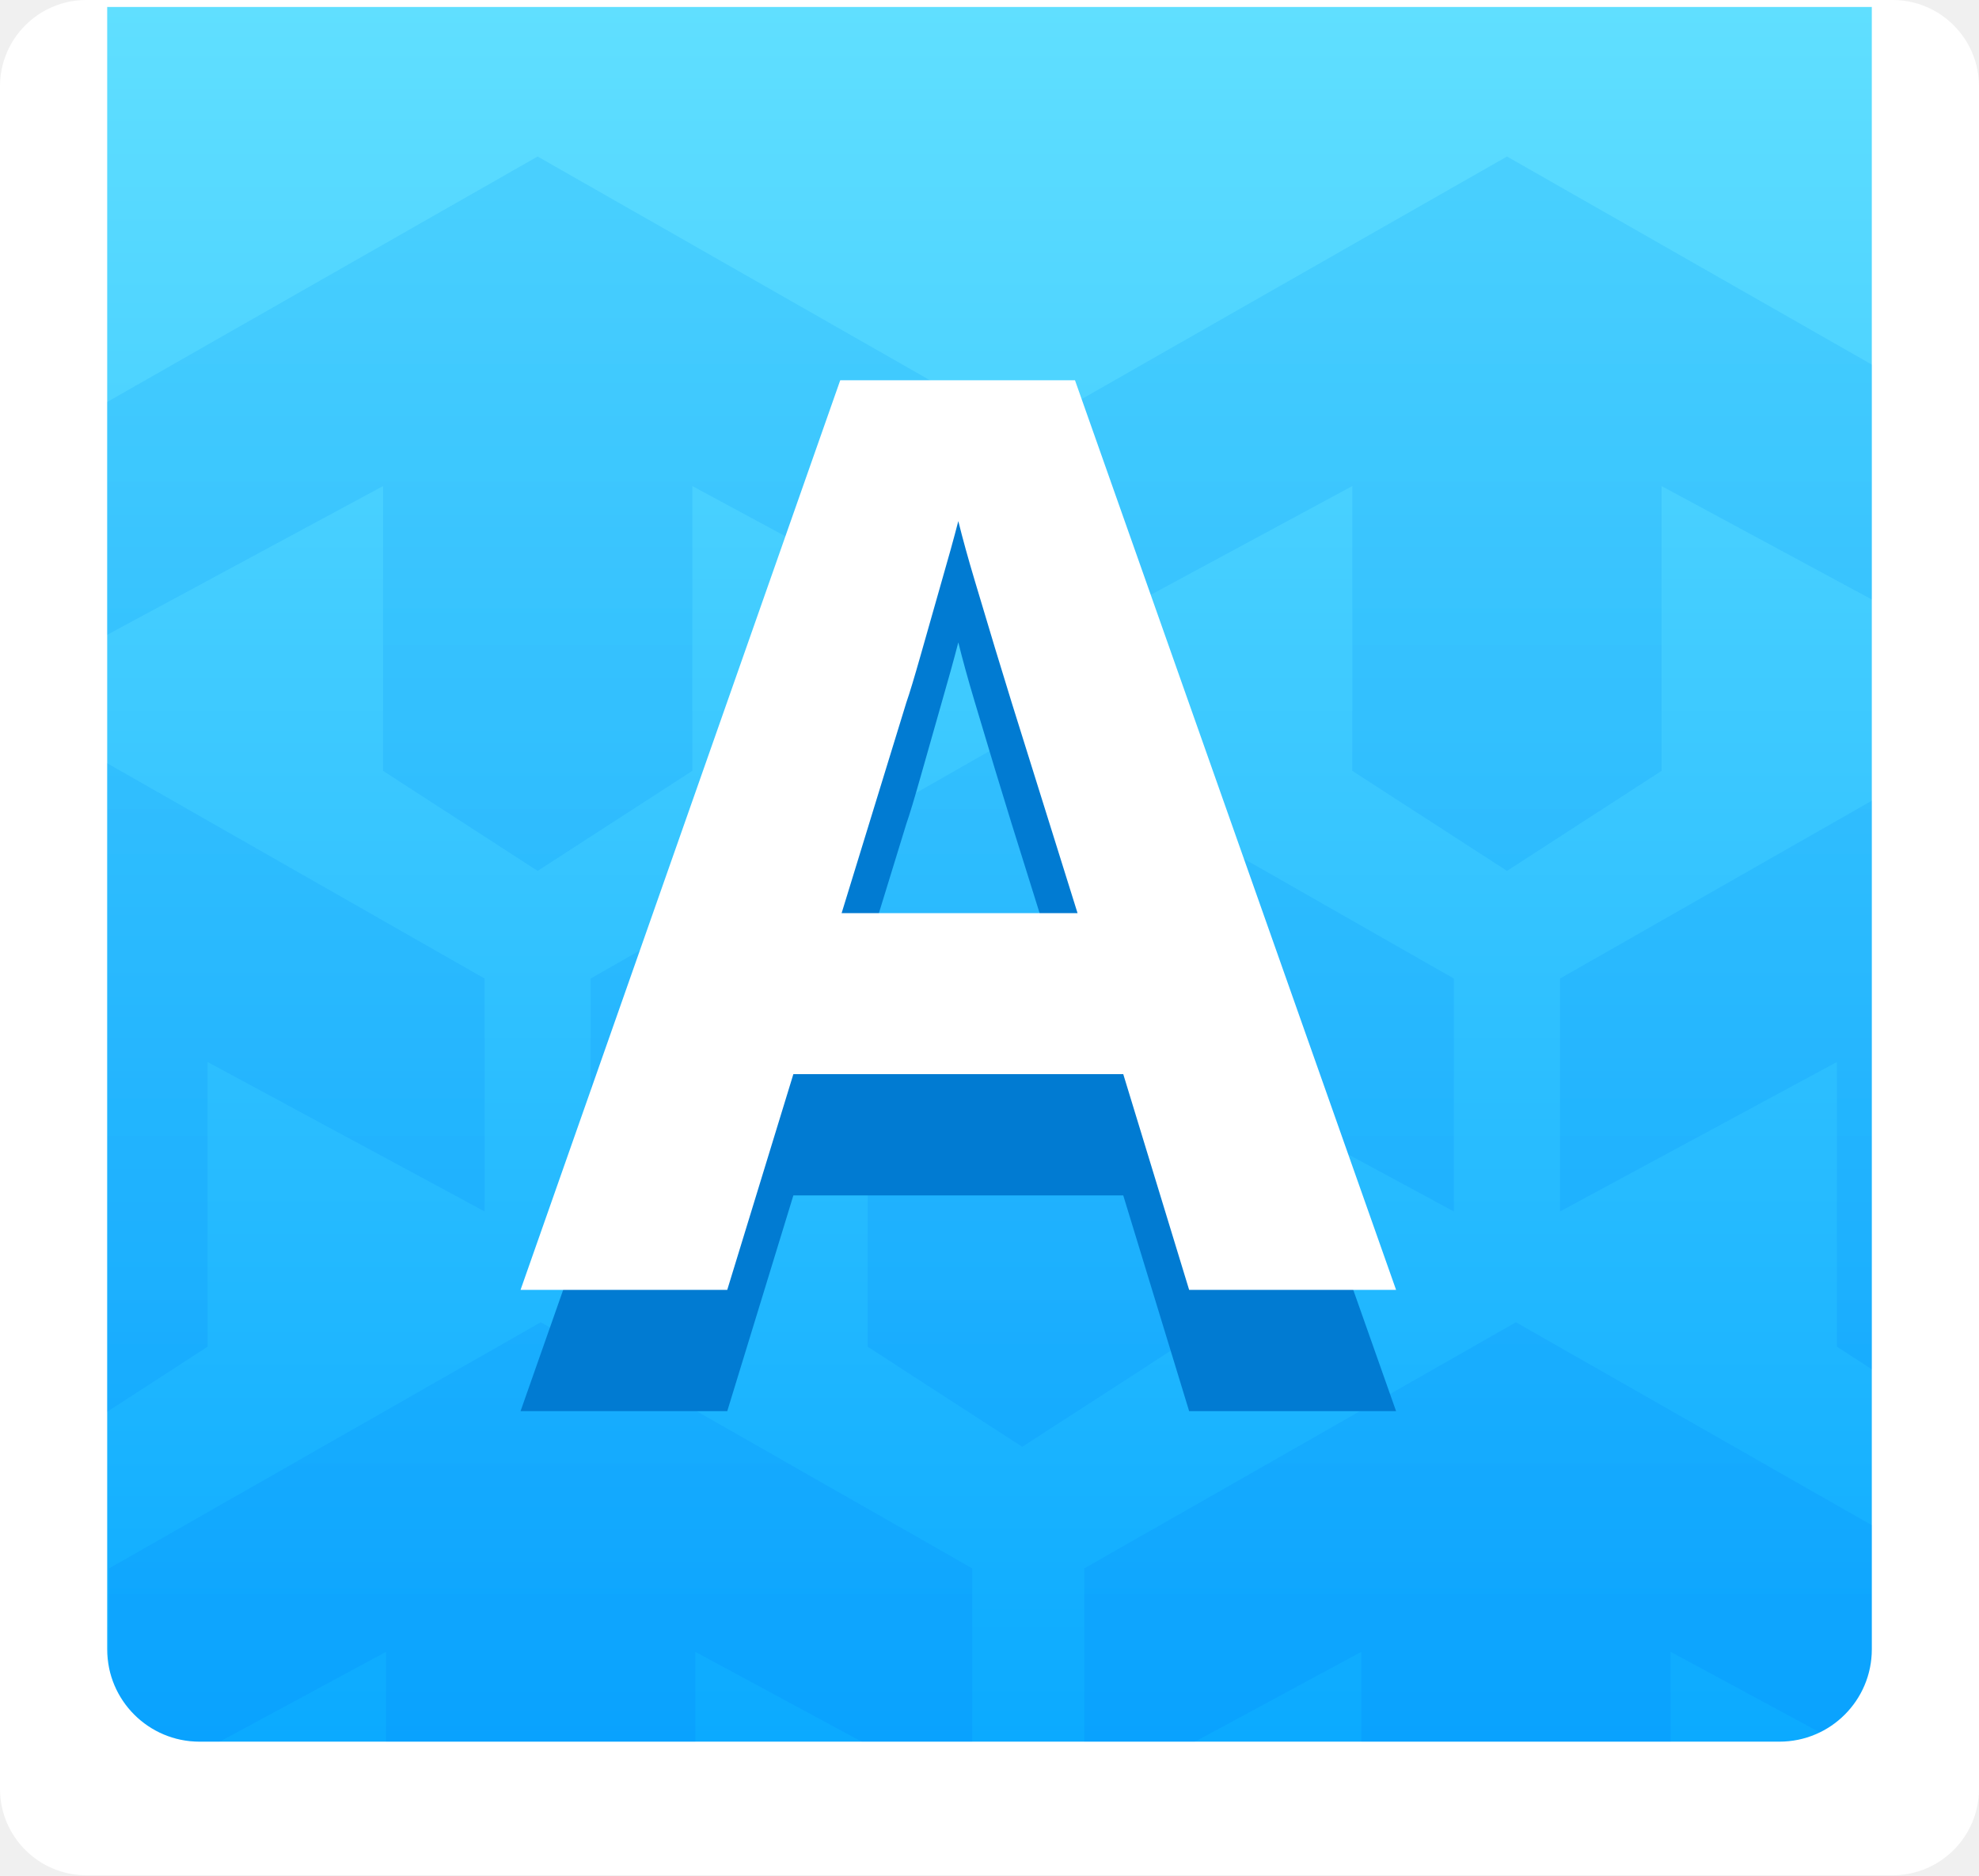
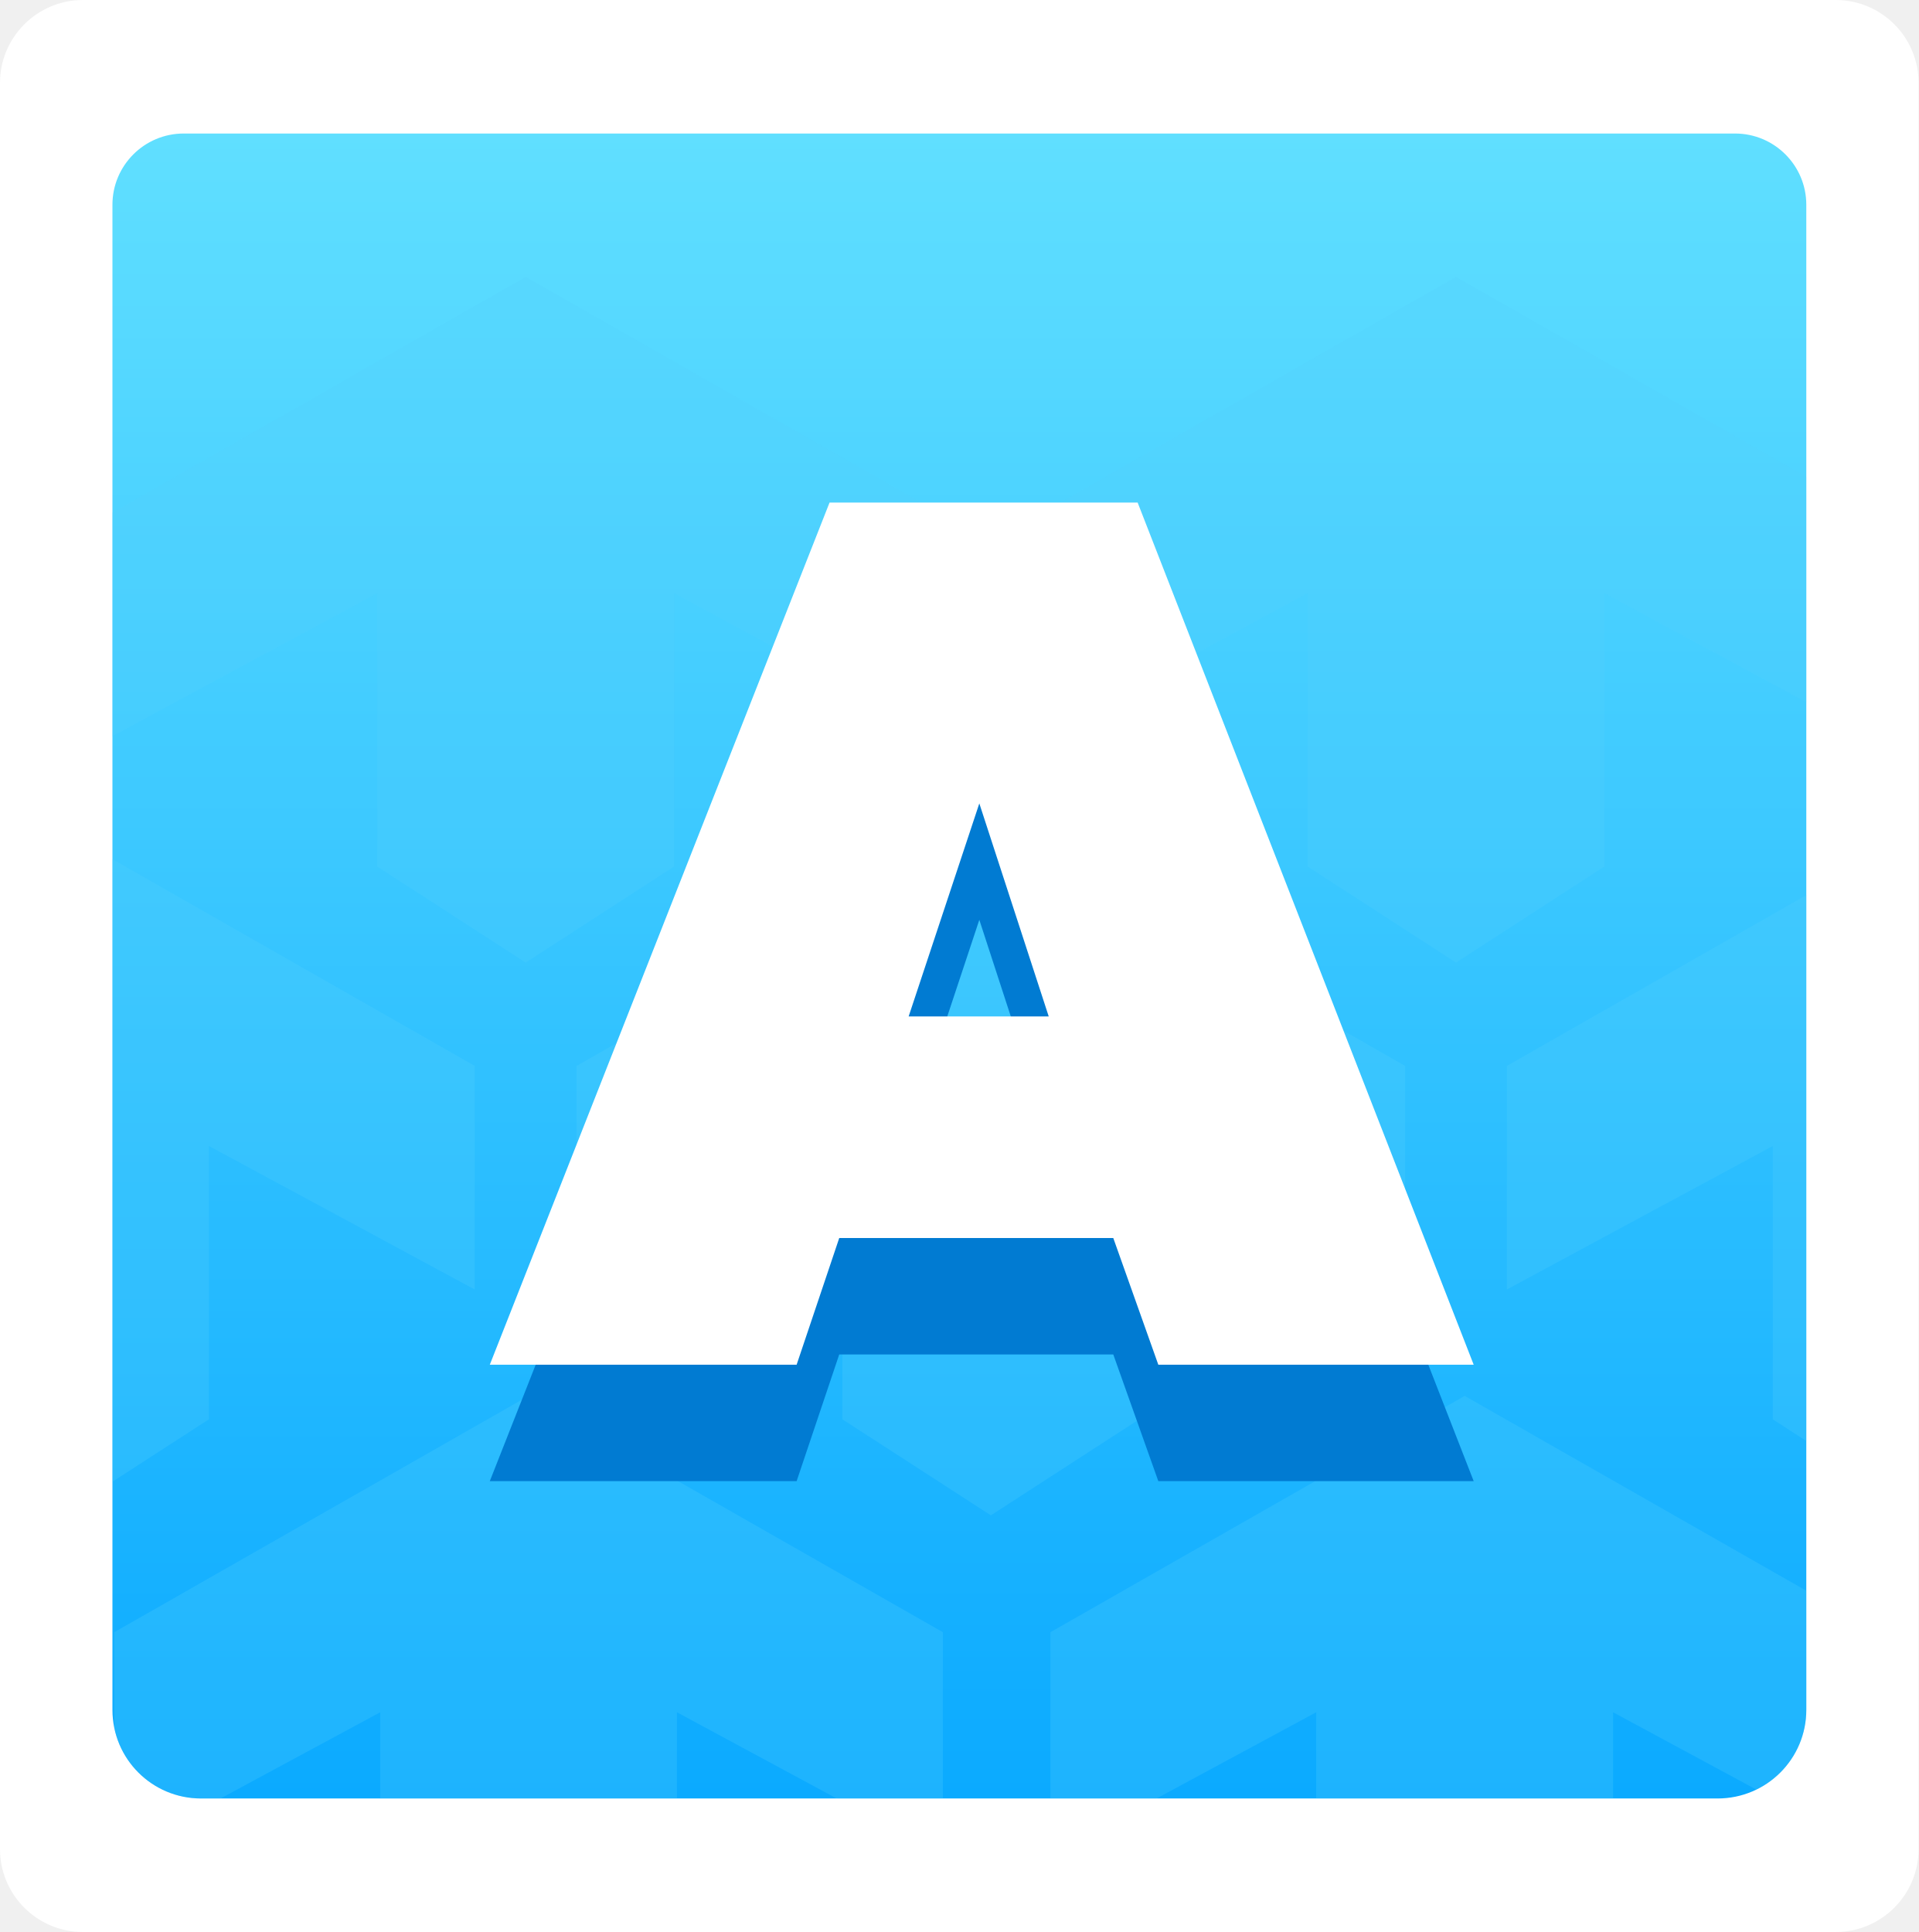
- <svg xmlns="http://www.w3.org/2000/svg" viewBox="0 0 133.29 126.31">
-   <defs>
-     <style>.cls-1{fill:none;}.cls-2{isolation:isolate;}.cls-3,.cls-9{fill:#fff;}.cls-4{fill:url(#Degradado_sin_nombre_32);}.cls-5{clip-path:url(#clip-path);}.cls-6{opacity:0.25;mix-blend-mode:multiply;}.cls-7{fill:#53cffc;}.cls-8,.cls-9{font-size:85.45px;font-family:AvenirNext-Heavy, Avenir Next;font-weight:800;letter-spacing:-0.02em;}.cls-8{fill:#017bd2;}</style>
-     <linearGradient id="Degradado_sin_nombre_32" x1="1009.82" y1="4916.69" x2="1126.67" y2="4916.69" gradientTransform="translate(-1001.6 -4857.79)" gradientUnits="userSpaceOnUse">
-       <stop offset="0" stop-color="#60dfff" />
-       <stop offset="1" stop-color="#0baaff" />
-     </linearGradient>
-     <clipPath id="clip-path">
-       <path class="cls-1" d="M8.22-.53H118.84a6.22,6.22,0,0,1,6.22,6.22V112.1a6.22,6.22,0,0,1-6.22,6.22H8.22a0,0,0,0,1,0,0V-.53A0,0,0,0,1,8.22-.53Z" transform="translate(125.54 -7.75) rotate(90)" />
-     </clipPath>
-   </defs>
-   <g class="cls-2">
-     <g id="INTERFACE">
-       <rect class="cls-3" width="133.29" height="126.31" rx="5.82" />
-       <path class="cls-4" d="M8.22-.53H118.84a6.22,6.22,0,0,1,6.22,6.22V112.1a6.22,6.22,0,0,1-6.22,6.22H8.22a0,0,0,0,1,0,0V-.53A0,0,0,0,1,8.22-.53Z" transform="translate(125.54 -7.75) rotate(90)" />
-       <g class="cls-5">
-         <g class="cls-6">
-           <polygon class="cls-7" points="36.21 10.54 7.14 27.12 7.14 42.8 25.8 32.74 25.8 51.92 36.21 58.66 46.63 51.92 46.63 32.74 65.28 42.8 65.28 27.12 36.21 10.54" />
-           <polygon class="cls-7" points="101.5 10.54 72.43 27.12 72.43 42.8 91.08 32.74 91.08 51.92 101.5 58.66 111.91 51.92 111.91 32.74 130.56 42.8 130.56 27.12 101.5 10.54" />
+ <svg xmlns="http://www.w3.org/2000/svg" xmlns:xlink="http://www.w3.org/1999/xlink" version="1.1" x="0px" y="0px" viewBox="0 0 134.63 135.58" style="enable-background:new 0 0 134.63 135.58;" xml:space="preserve">
+   <style type="text/css">
+ 	.st0{clip-path:url(#XMLID_3_);}
+ 	.st1{opacity:0.25;clip-path:url(#SVGID_2_);}
+ 	.st2{fill:#F6D968;}
+ 	.st3{fill:#B98601;}
+ 	.st4{fill:#FFFFFF;}
+ 	.st5{clip-path:url(#XMLID_5_);}
+ 	.st6{opacity:0.25;clip-path:url(#SVGID_4_);}
+ 	.st7{clip-path:url(#XMLID_7_);}
+ 	.st8{opacity:0.25;clip-path:url(#SVGID_6_);}
+ 	.st9{opacity:0.25;clip-path:url(#XMLID_10_);}
+ 	.st10{opacity:0.25;clip-path:url(#XMLID_12_);}
+ 	.st11{opacity:0.25;clip-path:url(#XMLID_14_);}
+ 	.st12{fill:url(#SVGID_7_);}
+ 	.st13{fill:url(#SVGID_8_);}
+ 	.st14{fill:url(#SVGID_9_);}
+ 	.st15{fill:url(#SVGID_10_);}
+ 	.st16{opacity:0.7;fill:#60DFFF;}
+ 	.st17{fill:url(#SVGID_11_);}
+ 	.st18{fill:#D7F7FF;}
+ 	.st19{fill:url(#SVGID_12_);}
+ 	.st20{fill:url(#SVGID_13_);}
+ 	.st21{opacity:0.25;clip-path:url(#SVGID_15_);}
+ 	.st22{fill:#53CFFC;}
+ 	.st23{fill:#017BD2;}
+ 	.st24{fill:url(#SVGID_16_);}
+ 	.st25{opacity:0.25;}
+ 	.st26{clip-path:url(#SVGID_18_);}
+ 	.st27{fill:url(#SVGID_19_);}
+ 	.st28{opacity:0.25;clip-path:url(#SVGID_21_);}
+ 	.st29{fill:url(#SVGID_22_);}
+ 	.st30{clip-path:url(#SVGID_24_);}
+ 	.st31{fill:url(#SVGID_25_);}
+ 	.st32{opacity:0.25;clip-path:url(#SVGID_27_);}
+ 	.st33{fill:url(#SVGID_28_);}
+ 	.st34{clip-path:url(#SVGID_30_);}
+ 	.st35{fill:url(#SVGID_31_);}
+ 	.st36{opacity:0.25;clip-path:url(#SVGID_33_);}
+ 	.st37{fill:url(#SVGID_34_);}
+ 	.st38{clip-path:url(#SVGID_36_);}
+ 	.st39{fill:#60DFFF;}
+ 	.st40{fill:url(#SVGID_37_);}
+ 	.st41{opacity:0.25;clip-path:url(#SVGID_39_);}
+ 	.st42{fill:url(#SVGID_40_);}
+ 	.st43{opacity:0.25;clip-path:url(#SVGID_42_);}
+ 	.st44{fill:url(#SVGID_43_);}
+ 	.st45{fill:#1E3865;}
+ </style>
+   <g id="FONDOS">
+ </g>
+   <g id="PERSONAJES">
+ </g>
+   <g id="INTERFACE">
+     <g>
+       <path class="st4" d="M128.81,135.58H5.82c-3.22,0-5.82-2.61-5.82-5.82V5.82C0,2.61,2.61,0,5.82,0h122.99    c3.22,0,5.82,2.61,5.82,5.82v123.93C134.63,132.97,132.03,135.58,128.81,135.58z" />
+       <g>
+         <g>
+           <g>
+             <linearGradient id="SVGID_2_" gradientUnits="userSpaceOnUse" x1="559.09" y1="8379.541" x2="675.935" y2="8379.541" gradientTransform="matrix(0 1 -1 0 8446.857 -549.7228)">
+               <stop offset="0" style="stop-color:#60DFFF" />
+               <stop offset="1" style="stop-color:#0BAAFF" />
+             </linearGradient>
+             <path style="fill:url(#SVGID_2_);" d="M7.89,119.99V14.37c0-2.76,2.24-5,5-5h108.86c2.76,0,5,2.24,5,5v105.62       c0,3.44-2.79,6.22-6.22,6.22H14.11C10.67,126.21,7.89,123.43,7.89,119.99z" />
+             <g>
+               <defs>
+                 <path id="SVGID_32_" d="M7.89,119.99V16.33c0-3.84,3.12-6.96,6.96-6.96h104.94c3.84,0,6.96,3.12,6.96,6.96v103.66         c0,3.44-2.79,6.22-6.22,6.22H14.11C10.67,126.21,7.89,123.43,7.89,119.99z" />
+               </defs>
+               <clipPath id="SVGID_4_">
+                 <use xlink:href="#SVGID_32_" style="overflow:visible;" />
+               </clipPath>
+               <g class="st6">
+                 <polygon class="st22" points="36.89,19.43 7.82,36.01 7.82,51.7 26.47,41.63 26.47,60.81 36.89,67.55 47.3,60.81 47.3,41.63          65.96,51.7 65.96,36.01        " />
+                 <polygon class="st22" points="102.17,19.43 73.1,36.01 73.1,51.7 91.76,41.63 91.76,60.81 102.17,67.55 112.58,60.81          112.58,41.63 131.24,51.7 131.24,36.01        " />
+               </g>
+               <g class="st6">
+                 <polygon class="st22" points="4.25,58.22 -24.82,74.8 -24.82,90.49 -6.17,80.42 -6.17,99.6 4.25,106.34 14.66,99.6          14.66,80.42 33.31,90.49 33.31,74.8        " />
+                 <polygon class="st22" points="69.53,58.22 40.46,74.8 40.46,90.49 59.11,80.42 59.11,99.6 69.53,106.34 79.94,99.6          79.94,80.42 98.6,90.49 98.6,74.8        " />
+                 <polygon class="st22" points="134.81,58.22 105.74,74.8 105.74,90.49 124.4,80.42 124.4,99.6 134.81,106.34 145.22,99.6          145.22,80.42 163.88,90.49 163.88,74.8        " />
+               </g>
+               <g class="st6">
+                 <polygon class="st22" points="37.09,97.96 8.02,114.54 8.02,130.23 26.68,120.16 26.68,139.34 37.09,146.08 47.5,139.34          47.5,120.16 66.16,130.23 66.16,114.54        " />
+                 <polygon class="st22" points="102.78,97.96 73.71,114.54 73.71,130.23 92.36,120.16 92.36,139.34 102.78,146.08          113.19,139.34 113.19,120.16 131.85,130.23 131.85,114.54        " />
+               </g>
+             </g>
+           </g>
        </g>
-         <g class="cls-6">
-           <polygon class="cls-7" points="3.57 49.33 -25.5 65.91 -25.5 81.6 -6.84 71.53 -6.84 90.71 3.57 97.45 13.98 90.71 13.98 71.53 32.64 81.6 32.64 65.91 3.57 49.33" />
-           <polygon class="cls-7" points="68.85 49.33 39.78 65.91 39.78 81.6 58.44 71.53 58.44 90.71 68.85 97.45 79.27 90.71 79.27 71.53 97.92 81.6 97.92 65.91 68.85 49.33" />
-           <polygon class="cls-7" points="134.14 49.33 105.07 65.91 105.07 81.6 123.72 71.53 123.72 90.71 134.14 97.45 144.55 90.71 144.55 71.53 163.21 81.6 163.21 65.91 134.14 49.33" />
-         </g>
-         <g class="cls-6">
-           <polygon class="cls-7" points="36.42 89.06 7.35 105.64 7.35 121.33 26 111.26 26 130.44 36.42 137.19 46.83 130.44 46.83 111.26 65.48 121.33 65.48 105.64 36.42 89.06" />
-           <polygon class="cls-7" points="102.1 89.06 73.03 105.64 73.03 121.33 91.69 111.26 91.69 130.44 102.1 137.19 112.52 130.44 112.52 111.26 131.17 121.33 131.17 105.64 102.1 89.06" />
+         <g>
+           <g>
+             <path class="st23" d="M58.21,43.44h21.62l23.58,60.5H81.28l-3.16-8.89H58.89l-2.99,8.89H34.37L58.21,43.44z M68.72,64.55       L63.76,79.5h9.83L68.72,64.55z" />
+           </g>
+           <g>
+             <g>
+               <path class="st4" d="M58.21,35.27h21.62l23.58,60.5H81.28l-3.16-8.89H58.89l-2.99,8.89H34.37L58.21,35.27z M68.72,56.38        l-4.96,14.95h9.83L68.72,56.38z" />
+             </g>
+           </g>
        </g>
      </g>
-       <text class="cls-8" transform="translate(35.06 95.05)">A</text>
-       <text class="cls-9" transform="translate(35.06 86.88)">A</text>
    </g>
  </g>
</svg>
